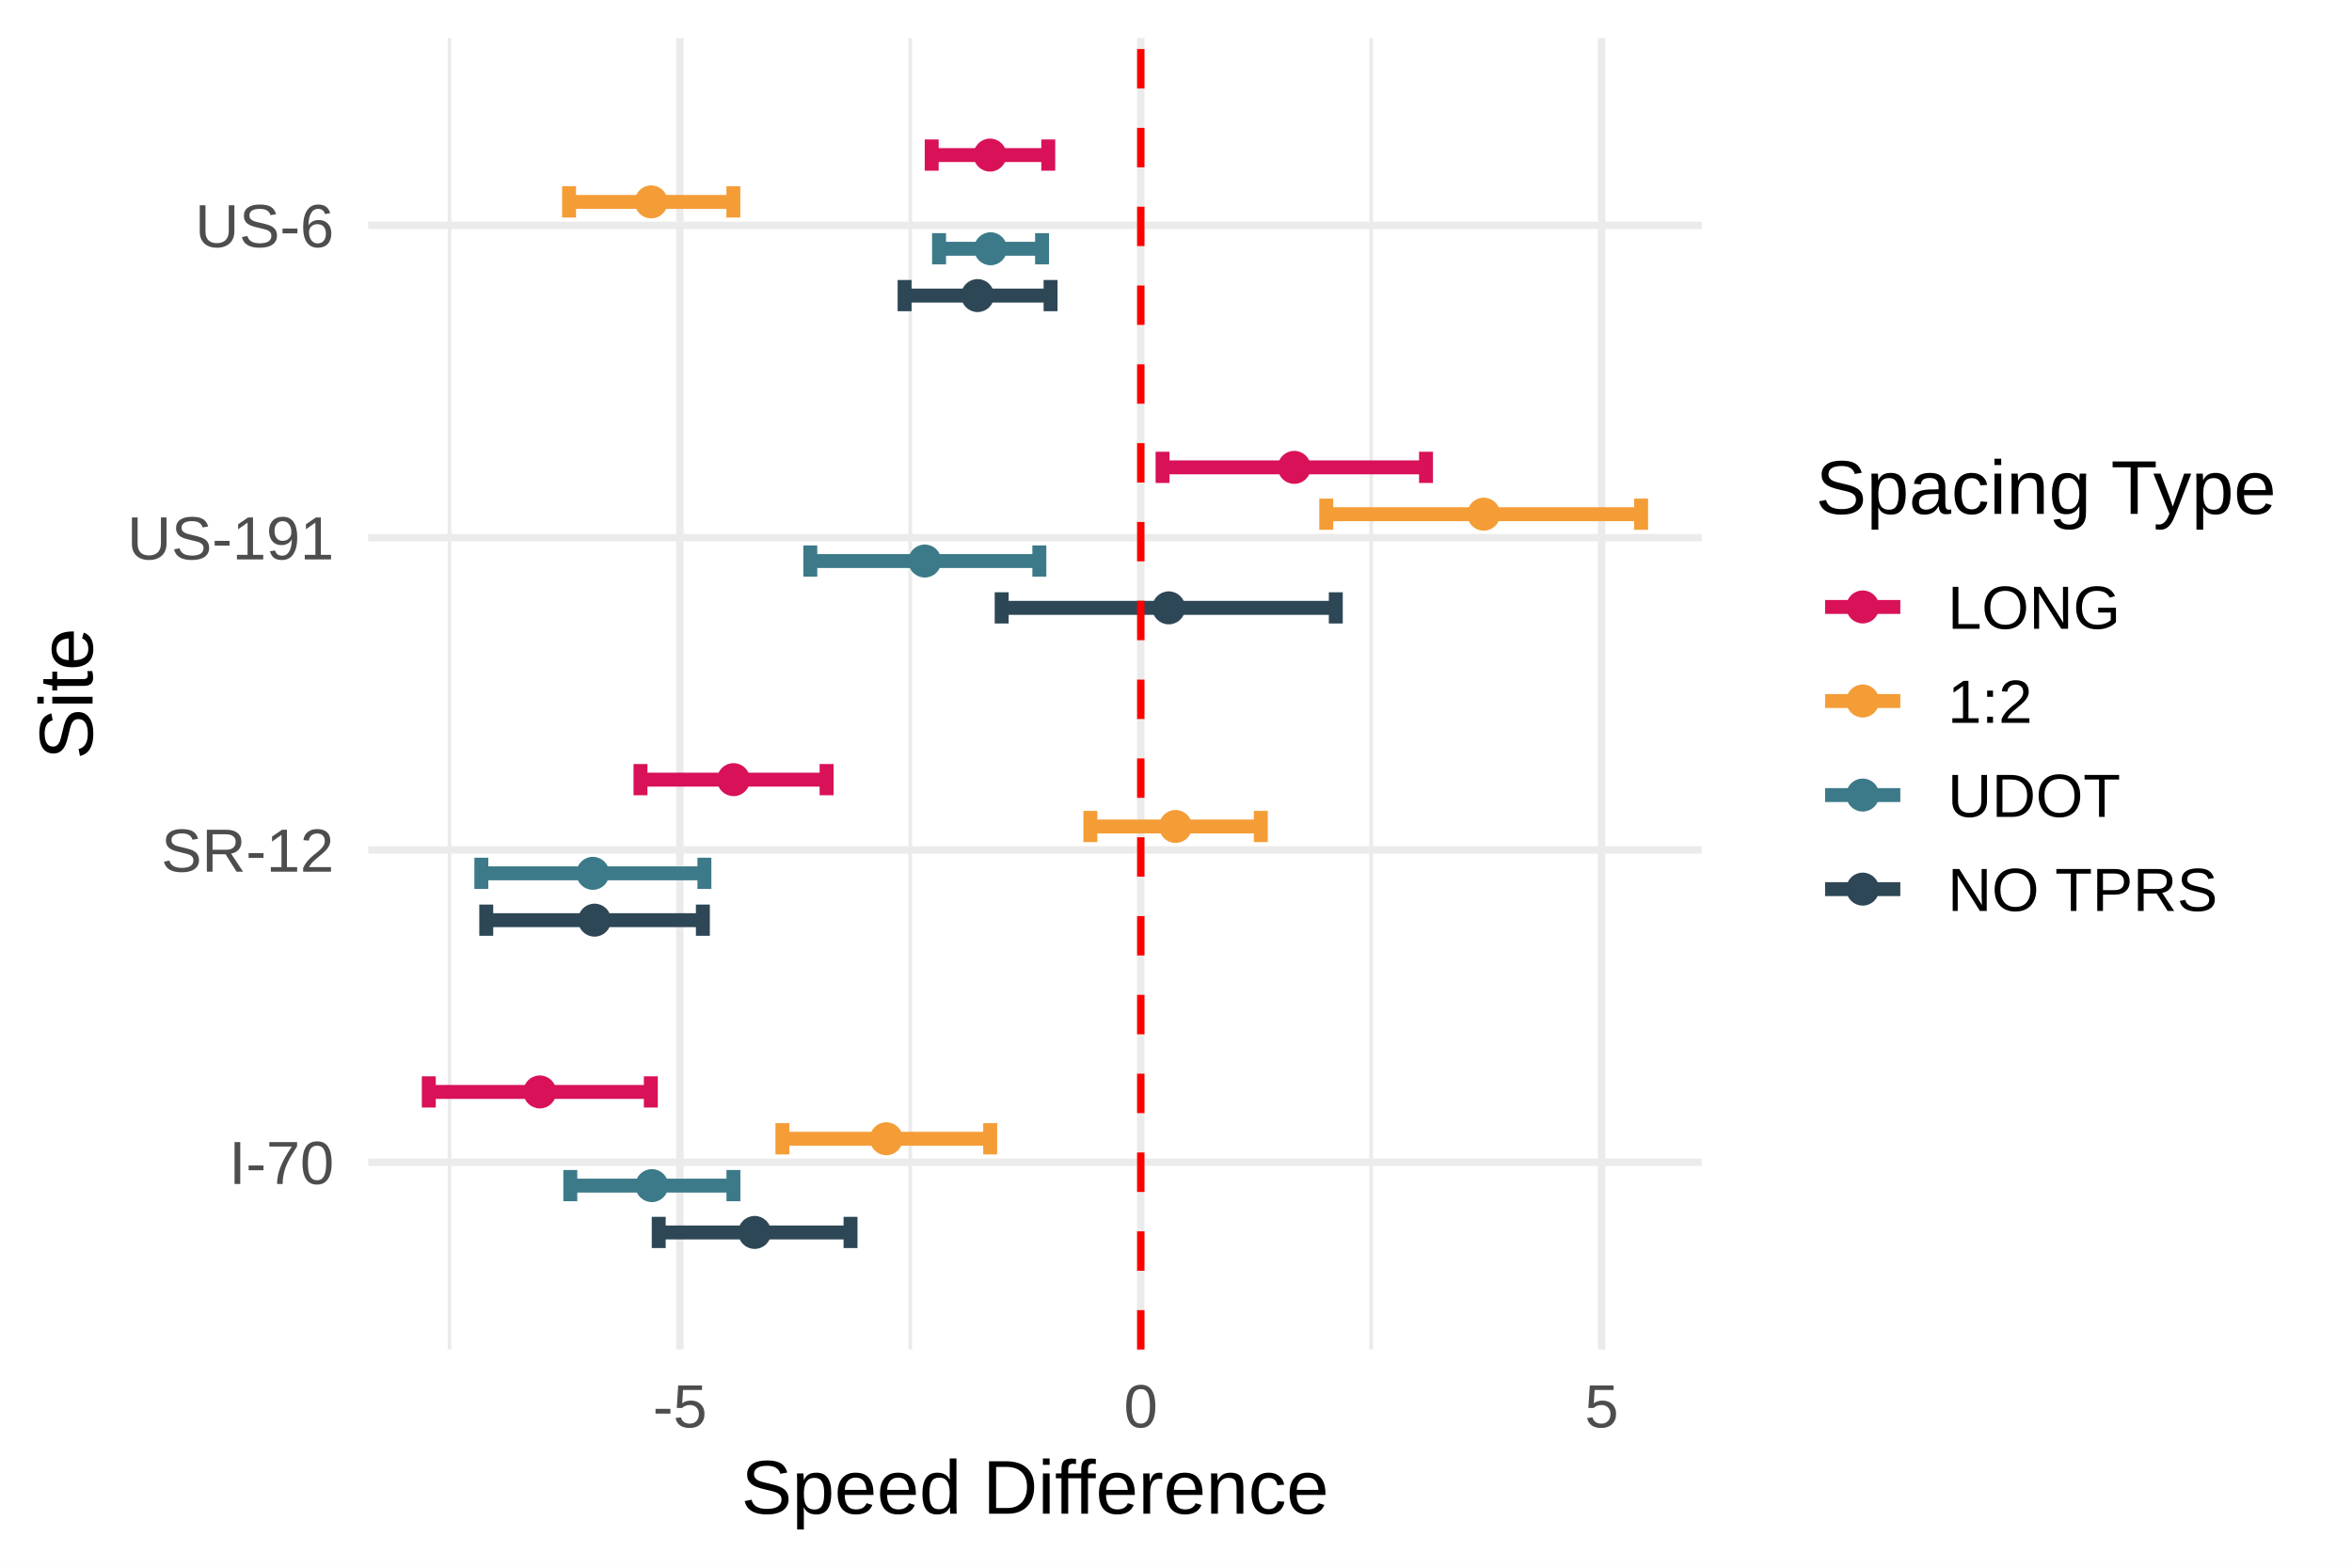
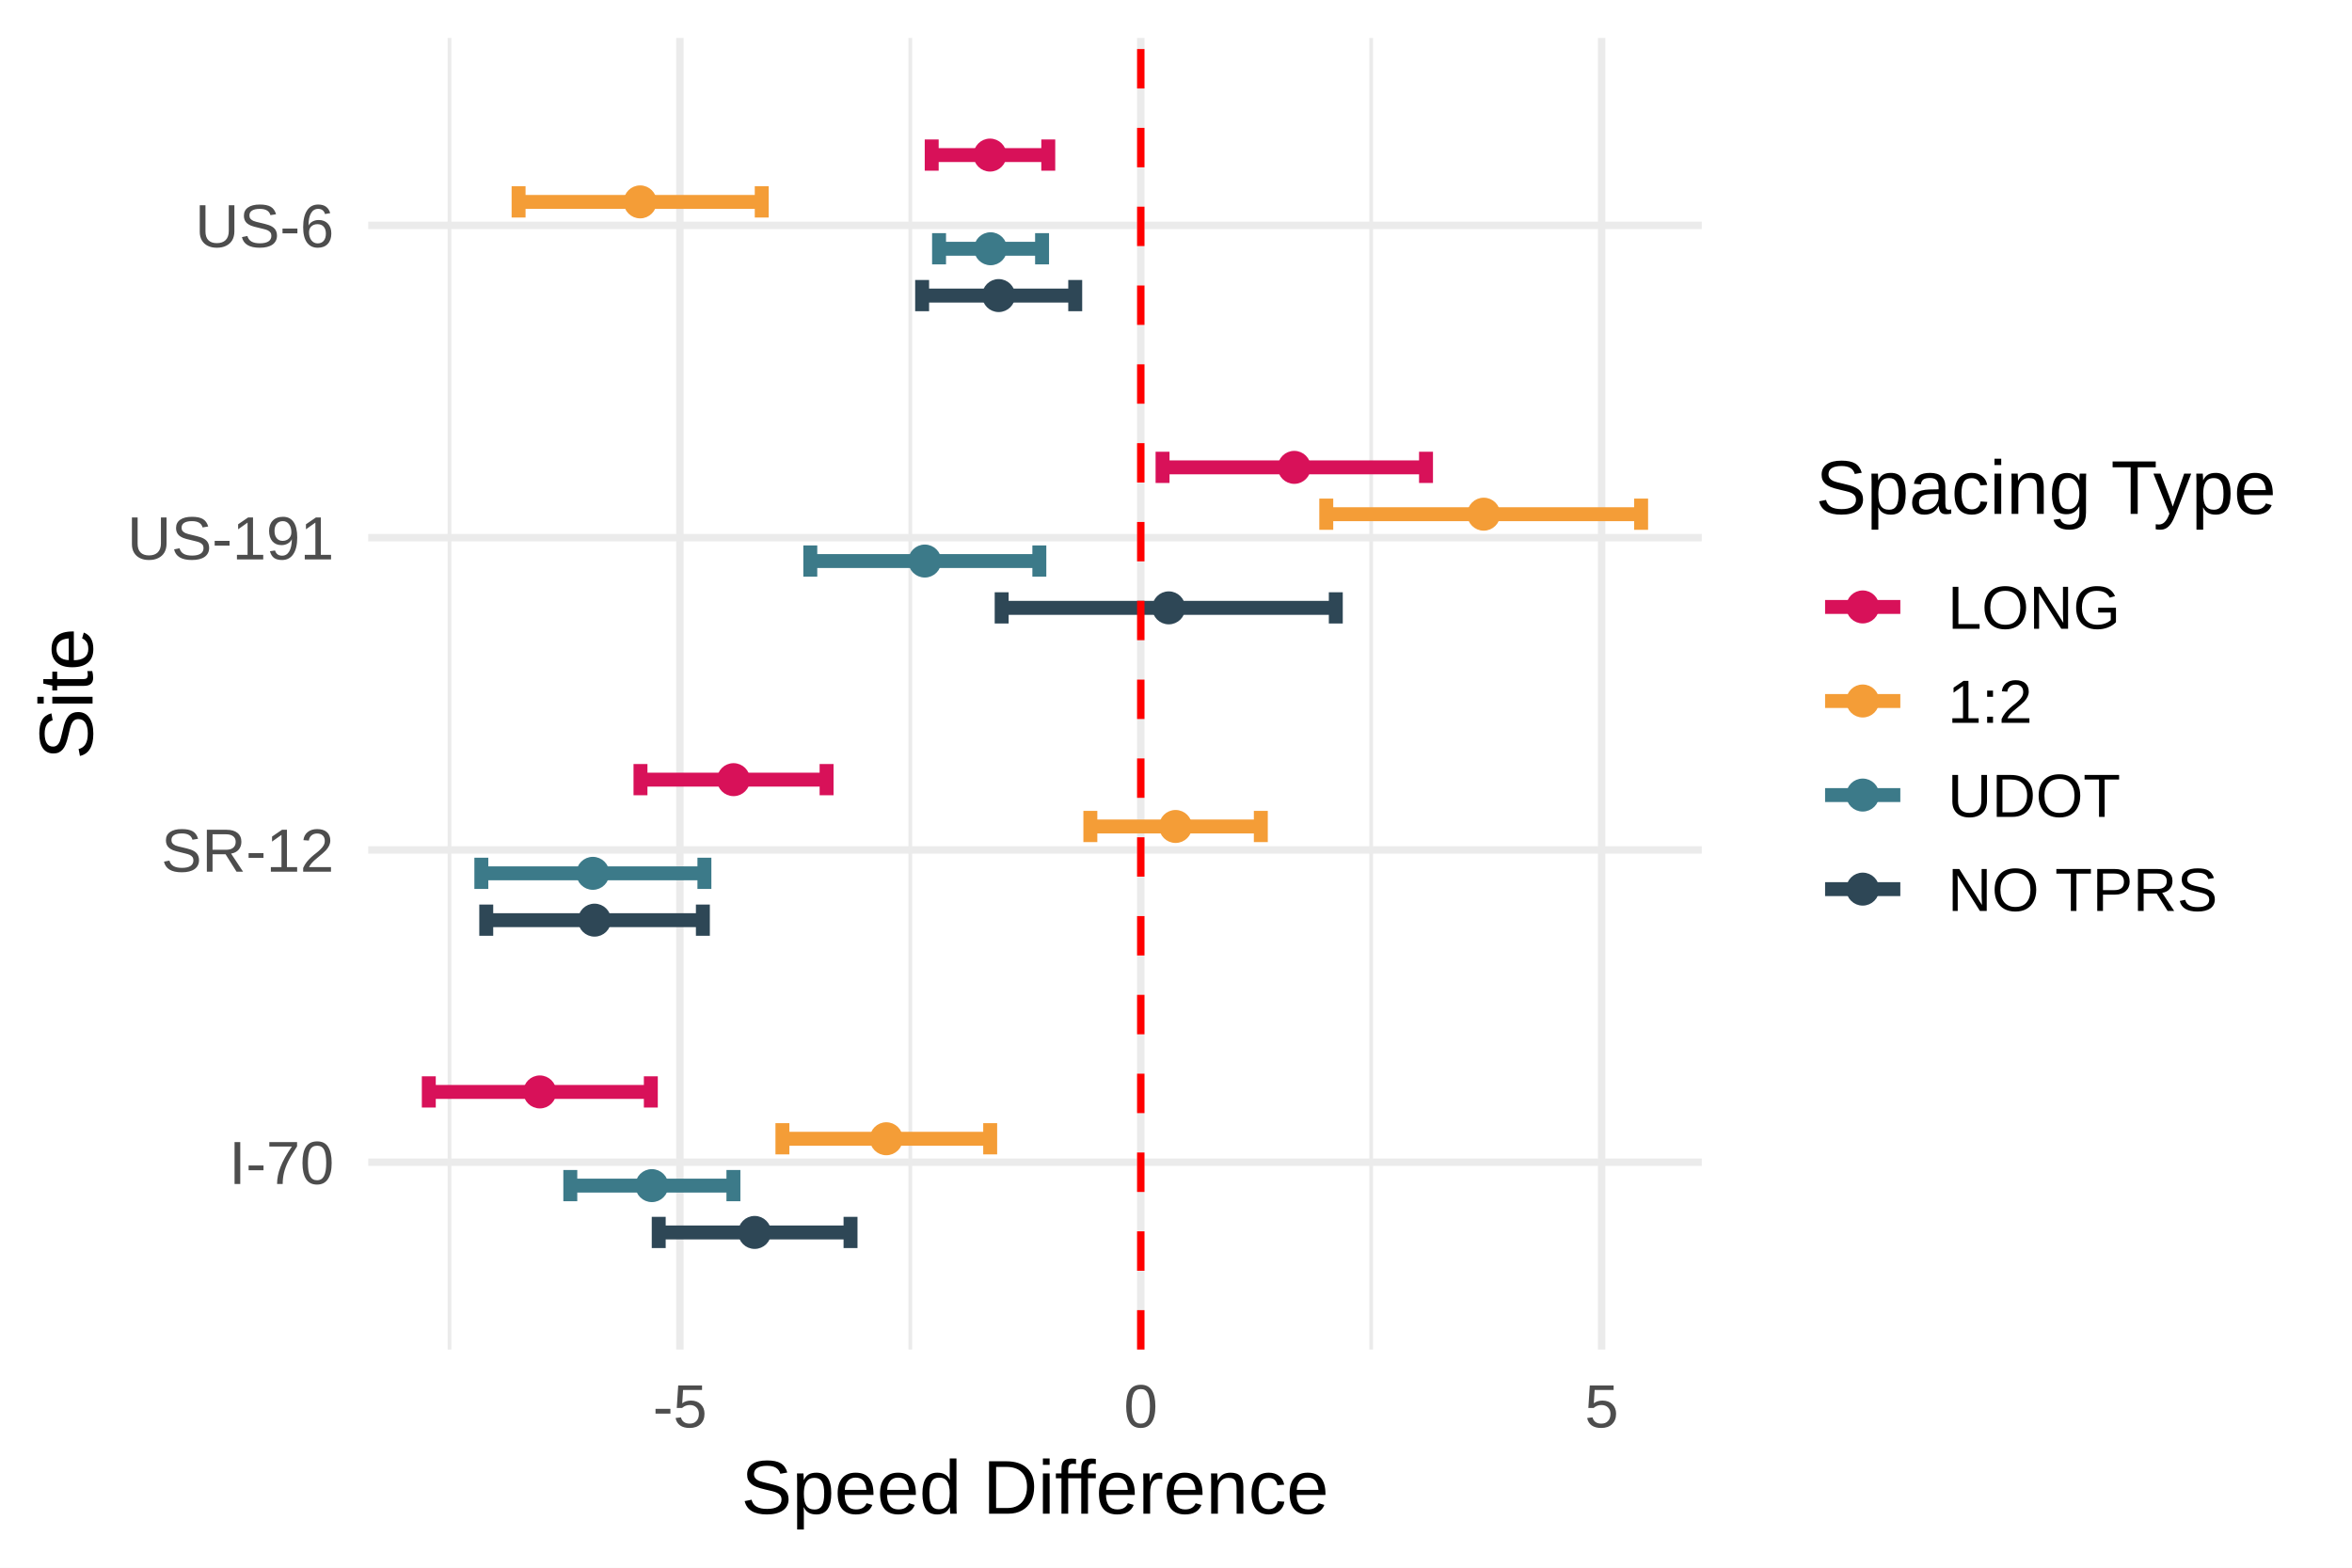
<svg xmlns="http://www.w3.org/2000/svg" width="432.00pt" height="288.00pt" viewBox="0 0 432.00 288.00">
  <g class="svglite">
    <defs>
      <style type="text/css">
    .svglite line, .svglite polyline, .svglite polygon, .svglite path, .svglite rect, .svglite circle {
      fill: none;
      stroke: #000000;
      stroke-linecap: round;
      stroke-linejoin: round;
      stroke-miterlimit: 10.00;
    }
    .svglite text {
      white-space: pre;
    }
    .svglite g.glyphgroup path {
      fill: inherit;
      stroke: none;
    }
  </style>
    </defs>
    <rect width="100%" height="100%" style="stroke: none; fill: #FFFFFF;" />
    <defs>
      <clipPath id="cpMC4wMHw0MzIuMDB8MC4wMHwyODguMDA=">
        <rect x="0.00" y="0.00" width="432.00" height="288.00" />
      </clipPath>
    </defs>
    <g clip-path="url(#cpMC4wMHw0MzIuMDB8MC4wMHwyODguMDA=)">
      <rect x="0.00" y="0.00" width="432.00" height="288.00" style="stroke-width: 1.36; stroke: none; fill: #FFFFFF;" />
    </g>
    <defs>
      <clipPath id="cpNjcuNjN8MzEyLjU3fDYuOTd8MjQ3Ljkz">
        <rect x="67.63" y="6.97" width="244.94" height="240.95" />
      </clipPath>
    </defs>
    <g clip-path="url(#cpNjcuNjN8MzEyLjU3fDYuOTd8MjQ3Ljkz)">
      <polyline points="82.56,247.93 82.56,6.97 " style="stroke-width: 0.68; stroke: #EBEBEB; stroke-linecap: butt;" />
      <polyline points="167.20,247.93 167.20,6.97 " style="stroke-width: 0.68; stroke: #EBEBEB; stroke-linecap: butt;" />
      <polyline points="251.85,247.93 251.85,6.97 " style="stroke-width: 0.68; stroke: #EBEBEB; stroke-linecap: butt;" />
      <polyline points="67.63,213.51 312.57,213.51 " style="stroke-width: 1.36; stroke: #EBEBEB; stroke-linecap: butt;" />
      <polyline points="67.63,156.14 312.57,156.14 " style="stroke-width: 1.36; stroke: #EBEBEB; stroke-linecap: butt;" />
      <polyline points="67.63,98.77 312.57,98.77 " style="stroke-width: 1.36; stroke: #EBEBEB; stroke-linecap: butt;" />
      <polyline points="67.63,41.40 312.57,41.40 " style="stroke-width: 1.36; stroke: #EBEBEB; stroke-linecap: butt;" />
      <polyline points="124.88,247.93 124.88,6.97 " style="stroke-width: 1.36; stroke: #EBEBEB; stroke-linecap: butt;" />
      <polyline points="209.53,247.93 209.53,6.97 " style="stroke-width: 1.36; stroke: #EBEBEB; stroke-linecap: butt;" />
      <polyline points="294.18,247.93 294.18,6.97 " style="stroke-width: 1.36; stroke: #EBEBEB; stroke-linecap: butt;" />
      <polyline points="129.38,163.31 129.38,157.57 " style="stroke-width: 2.56; stroke: #3C7A89; stroke-linecap: butt;" />
      <polyline points="129.38,160.44 88.41,160.44 " style="stroke-width: 2.56; stroke: #3C7A89; stroke-linecap: butt;" />
      <polyline points="88.41,163.31 88.41,157.57 " style="stroke-width: 2.56; stroke: #3C7A89; stroke-linecap: butt;" />
      <polyline points="129.10,171.91 129.10,166.18 " style="stroke-width: 2.56; stroke: #2E4756; stroke-linecap: butt;" />
      <polyline points="129.10,169.04 89.31,169.04 " style="stroke-width: 2.56; stroke: #2E4756; stroke-linecap: butt;" />
      <polyline points="89.31,171.91 89.31,166.18 " style="stroke-width: 2.56; stroke: #2E4756; stroke-linecap: butt;" />
      <polyline points="231.58,154.70 231.58,148.96 " style="stroke-width: 2.56; stroke: #F49D37; stroke-linecap: butt;" />
      <polyline points="231.58,151.83 200.27,151.83 " style="stroke-width: 2.56; stroke: #F49D37; stroke-linecap: butt;" />
      <polyline points="200.27,154.70 200.27,148.96 " style="stroke-width: 2.56; stroke: #F49D37; stroke-linecap: butt;" />
      <polyline points="151.82,146.10 151.82,140.36 " style="stroke-width: 2.56; stroke: #D81159; stroke-linecap: butt;" />
      <polyline points="151.82,143.23 117.64,143.23 " style="stroke-width: 2.56; stroke: #D81159; stroke-linecap: butt;" />
      <polyline points="117.64,146.10 117.64,140.36 " style="stroke-width: 2.56; stroke: #D81159; stroke-linecap: butt;" />
-       <polyline points="134.70,39.96 134.70,34.22 " style="stroke-width: 2.56; stroke: #F49D37; stroke-linecap: butt;" />
-       <polyline points="134.70,37.09 104.52,37.09 " style="stroke-width: 2.56; stroke: #F49D37; stroke-linecap: butt;" />
-       <polyline points="104.52,39.96 104.52,34.22 " style="stroke-width: 2.56; stroke: #F49D37; stroke-linecap: butt;" />
-       <polyline points="192.96,57.17 192.96,51.44 " style="stroke-width: 2.56; stroke: #2E4756; stroke-linecap: butt;" />
-       <polyline points="192.96,54.30 166.15,54.30 " style="stroke-width: 2.56; stroke: #2E4756; stroke-linecap: butt;" />
-       <polyline points="166.15,57.17 166.15,51.44 " style="stroke-width: 2.56; stroke: #2E4756; stroke-linecap: butt;" />
+       <polyline points="139.91,39.96 139.91,34.22 " style="stroke-width: 2.56; stroke: #F49D37; stroke-linecap: butt;" />
+       <polyline points="139.91,37.09 95.25,37.09 " style="stroke-width: 2.56; stroke: #F49D37; stroke-linecap: butt;" />
+       <polyline points="95.25,39.96 95.25,34.22 " style="stroke-width: 2.56; stroke: #F49D37; stroke-linecap: butt;" />
+       <polyline points="197.49,57.17 197.49,51.44 " style="stroke-width: 2.56; stroke: #2E4756; stroke-linecap: butt;" />
+       <polyline points="197.49,54.30 169.37,54.30 " style="stroke-width: 2.56; stroke: #2E4756; stroke-linecap: butt;" />
+       <polyline points="169.37,57.17 169.37,51.44 " style="stroke-width: 2.56; stroke: #2E4756; stroke-linecap: butt;" />
      <polyline points="192.54,31.36 192.54,25.62 " style="stroke-width: 2.56; stroke: #D81159; stroke-linecap: butt;" />
      <polyline points="192.54,28.49 171.13,28.49 " style="stroke-width: 2.56; stroke: #D81159; stroke-linecap: butt;" />
      <polyline points="171.13,31.36 171.13,25.62 " style="stroke-width: 2.56; stroke: #D81159; stroke-linecap: butt;" />
      <polyline points="191.40,48.57 191.40,42.83 " style="stroke-width: 2.56; stroke: #3C7A89; stroke-linecap: butt;" />
      <polyline points="191.40,45.70 172.48,45.70 " style="stroke-width: 2.56; stroke: #3C7A89; stroke-linecap: butt;" />
      <polyline points="172.48,48.57 172.48,42.83 " style="stroke-width: 2.56; stroke: #3C7A89; stroke-linecap: butt;" />
      <polyline points="134.71,220.68 134.71,214.94 " style="stroke-width: 2.56; stroke: #3C7A89; stroke-linecap: butt;" />
      <polyline points="134.71,217.81 104.75,217.81 " style="stroke-width: 2.56; stroke: #3C7A89; stroke-linecap: butt;" />
      <polyline points="104.75,220.68 104.75,214.94 " style="stroke-width: 2.56; stroke: #3C7A89; stroke-linecap: butt;" />
      <polyline points="156.22,229.28 156.22,223.55 " style="stroke-width: 2.56; stroke: #2E4756; stroke-linecap: butt;" />
      <polyline points="156.22,226.41 120.99,226.41 " style="stroke-width: 2.56; stroke: #2E4756; stroke-linecap: butt;" />
      <polyline points="120.99,229.28 120.99,223.55 " style="stroke-width: 2.56; stroke: #2E4756; stroke-linecap: butt;" />
      <polyline points="181.87,212.07 181.87,206.33 " style="stroke-width: 2.56; stroke: #F49D37; stroke-linecap: butt;" />
      <polyline points="181.87,209.20 143.71,209.20 " style="stroke-width: 2.56; stroke: #F49D37; stroke-linecap: butt;" />
      <polyline points="143.71,212.07 143.71,206.33 " style="stroke-width: 2.56; stroke: #F49D37; stroke-linecap: butt;" />
      <polyline points="119.54,203.47 119.54,197.73 " style="stroke-width: 2.56; stroke: #D81159; stroke-linecap: butt;" />
      <polyline points="119.54,200.60 78.76,200.60 " style="stroke-width: 2.56; stroke: #D81159; stroke-linecap: butt;" />
      <polyline points="78.76,203.47 78.76,197.73 " style="stroke-width: 2.56; stroke: #D81159; stroke-linecap: butt;" />
      <polyline points="261.92,88.73 261.92,82.99 " style="stroke-width: 2.56; stroke: #D81159; stroke-linecap: butt;" />
      <polyline points="261.92,85.86 213.53,85.86 " style="stroke-width: 2.56; stroke: #D81159; stroke-linecap: butt;" />
      <polyline points="213.53,88.73 213.53,82.99 " style="stroke-width: 2.56; stroke: #D81159; stroke-linecap: butt;" />
      <polyline points="245.35,114.54 245.35,108.81 " style="stroke-width: 2.56; stroke: #2E4756; stroke-linecap: butt;" />
      <polyline points="245.35,111.67 183.98,111.67 " style="stroke-width: 2.56; stroke: #2E4756; stroke-linecap: butt;" />
      <polyline points="183.98,114.54 183.98,108.81 " style="stroke-width: 2.56; stroke: #2E4756; stroke-linecap: butt;" />
      <polyline points="190.90,105.94 190.90,100.20 " style="stroke-width: 2.56; stroke: #3C7A89; stroke-linecap: butt;" />
      <polyline points="190.90,103.07 148.83,103.07 " style="stroke-width: 2.56; stroke: #3C7A89; stroke-linecap: butt;" />
      <polyline points="148.83,105.94 148.83,100.20 " style="stroke-width: 2.56; stroke: #3C7A89; stroke-linecap: butt;" />
      <polyline points="301.43,97.33 301.43,91.59 " style="stroke-width: 2.56; stroke: #F49D37; stroke-linecap: butt;" />
      <polyline points="301.43,94.46 243.60,94.46 " style="stroke-width: 2.56; stroke: #F49D37; stroke-linecap: butt;" />
      <polyline points="243.60,97.33 243.60,91.59 " style="stroke-width: 2.56; stroke: #F49D37; stroke-linecap: butt;" />
      <circle cx="108.89" cy="160.44" r="2.58" style="stroke-width: 0.90; stroke: #3C7A89; fill: #3C7A89;" />
      <circle cx="109.20" cy="169.04" r="2.58" style="stroke-width: 0.90; stroke: #2E4756; fill: #2E4756;" />
      <circle cx="215.92" cy="151.83" r="2.58" style="stroke-width: 0.90; stroke: #F49D37; fill: #F49D37;" />
      <circle cx="134.73" cy="143.23" r="2.58" style="stroke-width: 0.90; stroke: #D81159; fill: #D81159;" />
-       <circle cx="119.61" cy="37.09" r="2.58" style="stroke-width: 0.90; stroke: #F49D37; fill: #F49D37;" />
-       <circle cx="179.56" cy="54.30" r="2.58" style="stroke-width: 0.90; stroke: #2E4756; fill: #2E4756;" />
+       <circle cx="117.58" cy="37.09" r="2.58" style="stroke-width: 0.90; stroke: #F49D37; fill: #F49D37;" />
+       <circle cx="183.43" cy="54.30" r="2.58" style="stroke-width: 0.90; stroke: #2E4756; fill: #2E4756;" />
      <circle cx="181.84" cy="28.49" r="2.58" style="stroke-width: 0.90; stroke: #D81159; fill: #D81159;" />
      <circle cx="181.94" cy="45.70" r="2.58" style="stroke-width: 0.90; stroke: #3C7A89; fill: #3C7A89;" />
      <circle cx="119.73" cy="217.81" r="2.58" style="stroke-width: 0.90; stroke: #3C7A89; fill: #3C7A89;" />
      <circle cx="138.61" cy="226.41" r="2.58" style="stroke-width: 0.90; stroke: #2E4756; fill: #2E4756;" />
      <circle cx="162.79" cy="209.20" r="2.58" style="stroke-width: 0.90; stroke: #F49D37; fill: #F49D37;" />
      <circle cx="99.15" cy="200.60" r="2.58" style="stroke-width: 0.90; stroke: #D81159; fill: #D81159;" />
      <circle cx="237.72" cy="85.86" r="2.58" style="stroke-width: 0.90; stroke: #D81159; fill: #D81159;" />
      <circle cx="214.67" cy="111.67" r="2.58" style="stroke-width: 0.90; stroke: #2E4756; fill: #2E4756;" />
      <circle cx="169.86" cy="103.07" r="2.58" style="stroke-width: 0.90; stroke: #3C7A89; fill: #3C7A89;" />
      <circle cx="272.52" cy="94.46" r="2.58" style="stroke-width: 0.90; stroke: #F49D37; fill: #F49D37;" />
      <line x1="209.53" y1="247.93" x2="209.53" y2="6.97" style="stroke-width: 1.36; stroke: #FF0000; stroke-dasharray: 7.24,7.24; stroke-linecap: butt;" />
    </g>
    <g clip-path="url(#cpMC4wMHw0MzIuMDB8MC4wMHwyODguMDA=)">
      <text x="61.35" y="217.51" text-anchor="end" style="font-size: 11.20px;fill: #4D4D4D; font-family: &quot;Arial&quot;;" textLength="19.27px" lengthAdjust="spacingAndGlyphs">I-70</text>
      <text x="61.35" y="160.14" text-anchor="end" style="font-size: 11.20px;fill: #4D4D4D; font-family: &quot;Arial&quot;;" textLength="31.70px" lengthAdjust="spacingAndGlyphs">SR-12</text>
      <text x="61.35" y="102.77" text-anchor="end" style="font-size: 11.20px;fill: #4D4D4D; font-family: &quot;Arial&quot;;" textLength="37.92px" lengthAdjust="spacingAndGlyphs">US-191</text>
      <text x="61.35" y="45.40" text-anchor="end" style="font-size: 11.20px;fill: #4D4D4D; font-family: &quot;Arial&quot;;" textLength="25.48px" lengthAdjust="spacingAndGlyphs">US-6</text>
      <text x="124.88" y="262.22" text-anchor="middle" style="font-size: 11.20px;fill: #4D4D4D; font-family: &quot;Arial&quot;;" textLength="9.94px" lengthAdjust="spacingAndGlyphs">-5</text>
      <text x="209.53" y="262.22" text-anchor="middle" style="font-size: 11.20px;fill: #4D4D4D; font-family: &quot;Arial&quot;;" textLength="6.22px" lengthAdjust="spacingAndGlyphs">0</text>
      <text x="294.18" y="262.22" text-anchor="middle" style="font-size: 11.20px;fill: #4D4D4D; font-family: &quot;Arial&quot;;" textLength="6.22px" lengthAdjust="spacingAndGlyphs">5</text>
      <text x="190.10" y="278.08" text-anchor="middle" style="font-size: 14.00px; font-family: &quot;Arial&quot;;" textLength="107.89px" lengthAdjust="spacingAndGlyphs">Speed Difference</text>
      <text transform="translate(17.00,127.45) rotate(-90)" text-anchor="middle" style="font-size: 14.00px; font-family: &quot;Arial&quot;;" textLength="24.12px" lengthAdjust="spacingAndGlyphs">Site</text>
      <text x="333.49" y="94.41" style="font-size: 14.00px; font-family: &quot;Arial&quot;;" textLength="84.56px" lengthAdjust="spacingAndGlyphs">Spacing Type</text>
      <line x1="335.22" y1="111.50" x2="349.04" y2="111.50" style="stroke-width: 2.56; stroke: #D81159; stroke-linecap: butt;" />
      <circle cx="342.13" cy="111.50" r="2.58" style="stroke-width: 0.90; stroke: #D81159; fill: #D81159;" />
      <line x1="335.22" y1="128.78" x2="349.04" y2="128.78" style="stroke-width: 2.56; stroke: #F49D37; stroke-linecap: butt;" />
      <circle cx="342.13" cy="128.78" r="2.58" style="stroke-width: 0.90; stroke: #F49D37; fill: #F49D37;" />
      <line x1="335.22" y1="146.06" x2="349.04" y2="146.06" style="stroke-width: 2.56; stroke: #3C7A89; stroke-linecap: butt;" />
      <circle cx="342.13" cy="146.06" r="2.58" style="stroke-width: 0.90; stroke: #3C7A89; fill: #3C7A89;" />
      <line x1="335.22" y1="163.34" x2="349.04" y2="163.34" style="stroke-width: 2.56; stroke: #2E4756; stroke-linecap: butt;" />
      <circle cx="342.13" cy="163.34" r="2.58" style="stroke-width: 0.90; stroke: #2E4756; fill: #2E4756;" />
      <text x="357.74" y="115.51" style="font-size: 11.20px; font-family: &quot;Arial&quot;;" textLength="31.70px" lengthAdjust="spacingAndGlyphs">LONG</text>
      <text x="357.74" y="132.79" style="font-size: 11.20px; font-family: &quot;Arial&quot;;" textLength="15.55px" lengthAdjust="spacingAndGlyphs">1:2</text>
      <text x="357.74" y="150.07" style="font-size: 11.20px; font-family: &quot;Arial&quot;;" textLength="31.69px" lengthAdjust="spacingAndGlyphs">UDOT</text>
      <text x="357.74" y="167.35" style="font-size: 11.20px; font-family: &quot;Arial&quot;;" textLength="49.53px" lengthAdjust="spacingAndGlyphs">NO TPRS</text>
    </g>
  </g>
</svg>
